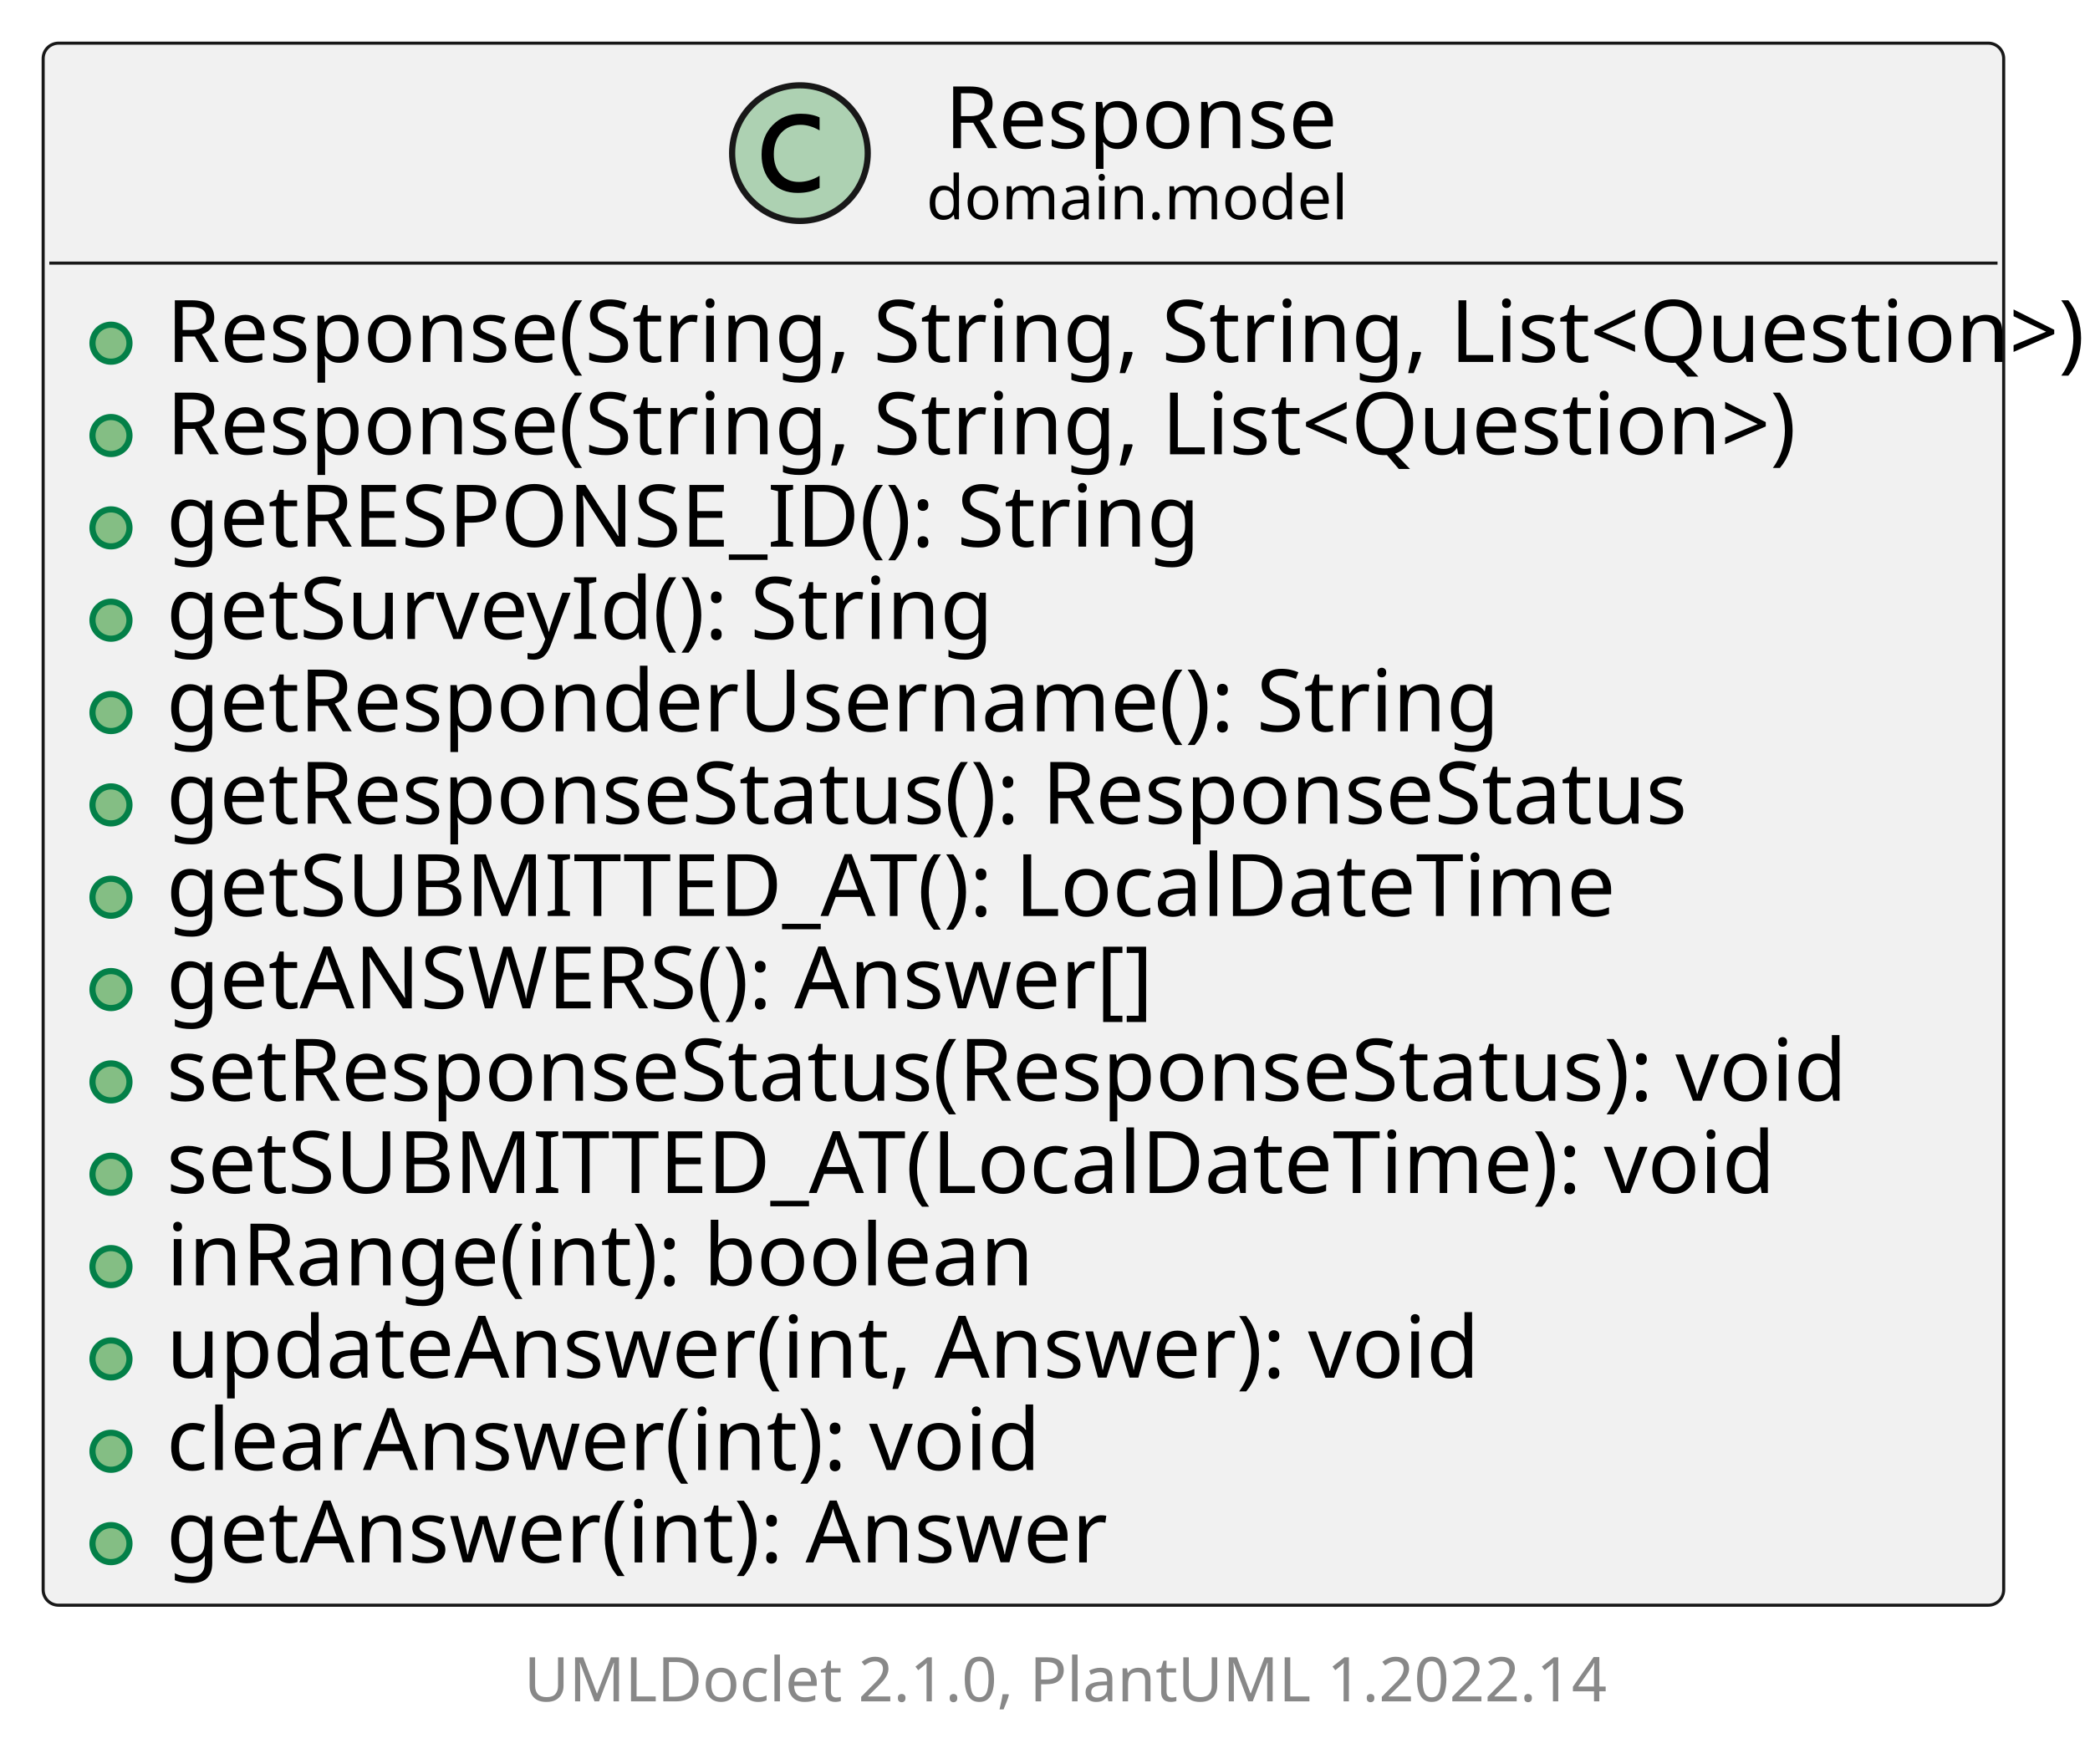
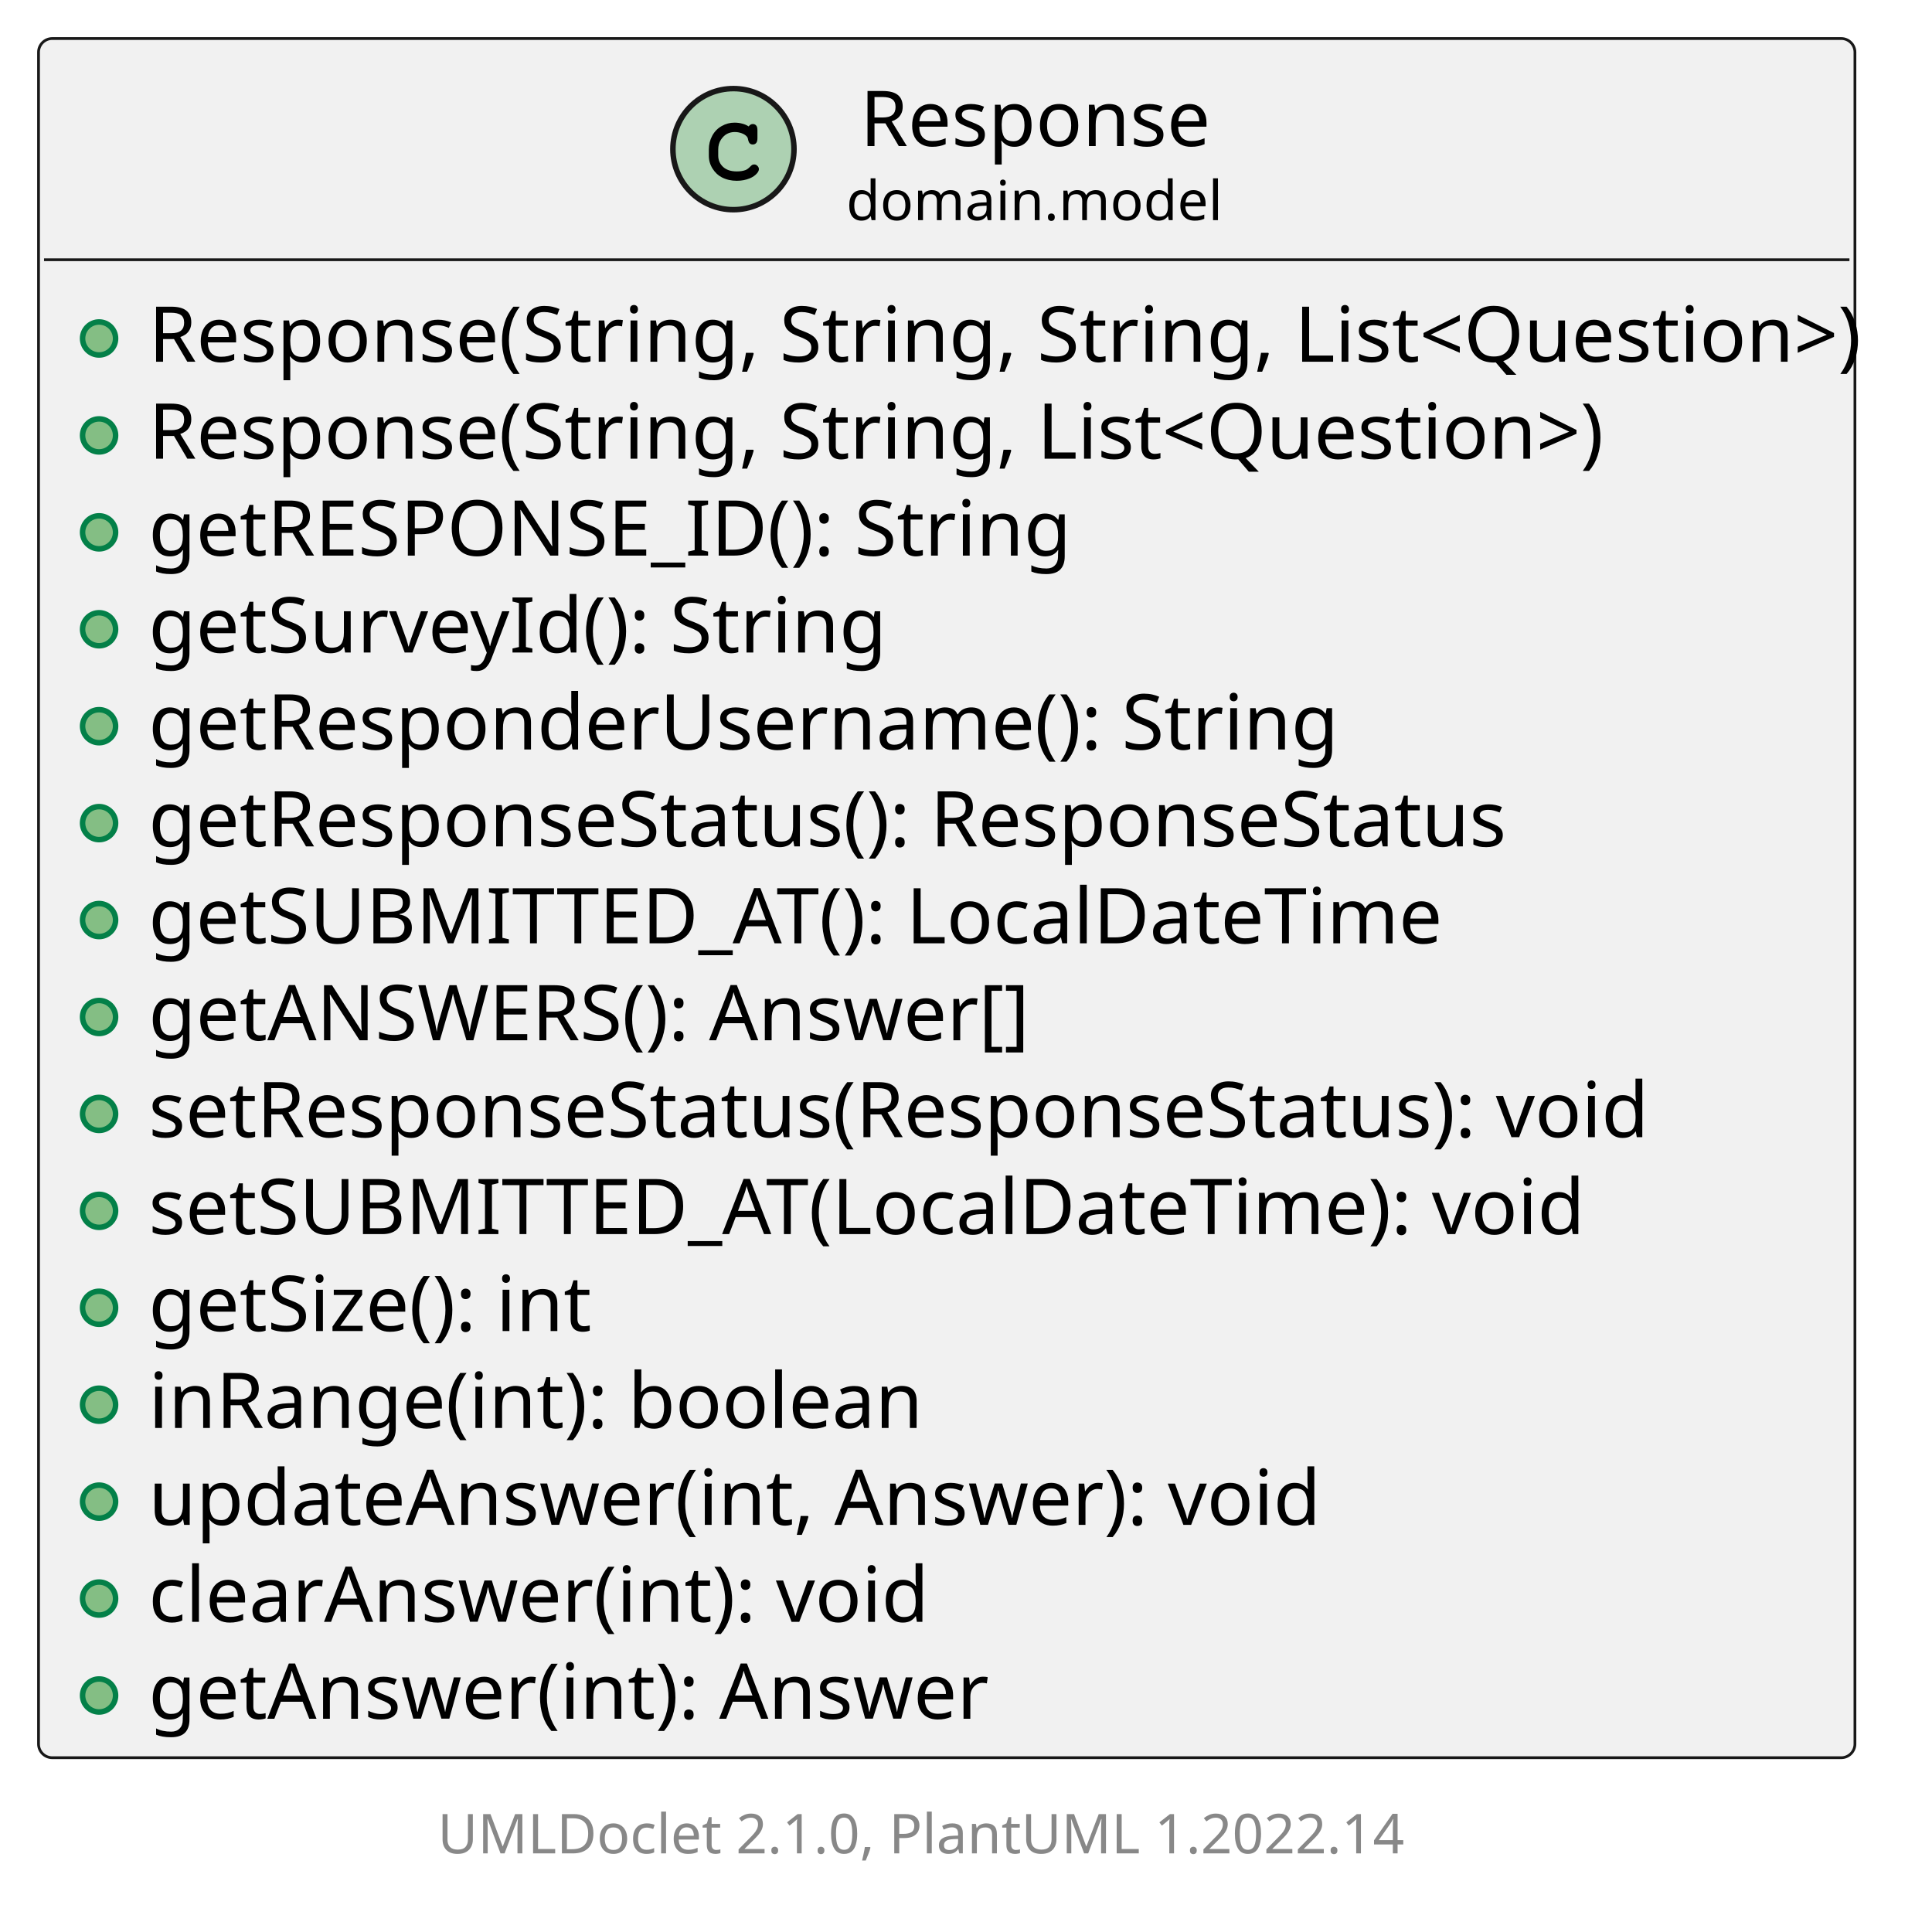
- <svg xmlns="http://www.w3.org/2000/svg" xmlns:xlink="http://www.w3.org/1999/xlink" contentStyleType="text/css" height="286px" preserveAspectRatio="none" style="width:339px;height:286px;background:#FFFFFF;" version="1.1" viewBox="0 0 339 286" width="339px" zoomAndPan="magnify">
+ <svg xmlns="http://www.w3.org/2000/svg" xmlns:xlink="http://www.w3.org/1999/xlink" contentStyleType="text/css" height="346px" preserveAspectRatio="none" style="width:351px;height:346px;background:#FFFFFF;" version="1.1" viewBox="0 0 351 346" width="351px" zoomAndPan="magnify">
  <defs />
  <g>
    <a href="Response.html" target="_top" title="Response.html" xlink:actuate="onRequest" xlink:href="Response.html" xlink:show="new" xlink:title="Response.html" xlink:type="simple">
      <g id="elem_domain.model.Response">
-         <rect codeLine="5" fill="#F1F1F1" height="253.361" id="domain.model.Response" rx="2.5" ry="2.5" style="stroke:#181818;stroke-width:0.5;" width="318" x="7" y="7" />
-         <ellipse cx="129.75" cy="24.838" fill="#ADD1B2" rx="11" ry="11" style="stroke:#181818;stroke-width:1.0;" />
-         <path d="M132.938,30.479 Q131.422,31.291 129.391,31.291 Q126.734,31.291 125.125,29.572 Q123.531,27.854 123.531,25.088 Q123.531,22.135 125.328,20.291 Q127.125,18.447 129.875,18.447 Q131.625,18.447 132.938,19.041 L132.938,21.15 Q131.344,20.244 129.859,20.244 Q127.922,20.244 126.719,21.541 Q125.516,22.822 125.516,25.01 Q125.516,27.072 126.625,28.291 Q127.75,29.51 129.578,29.51 Q131.281,29.51 132.938,28.51 L132.938,30.479 Z " fill="#000000" />
-         <text fill="#000000" font-family="sans-serif" font-size="14" lengthAdjust="spacing" textLength="58" x="153.25" y="24.031">Response</text>
-         <text fill="#000000" font-family="sans-serif" font-size="10" lengthAdjust="spacing" textLength="64" x="150.25" y="35.571">domain.model</text>
-         <line style="stroke:#181818;stroke-width:0.5;" x1="8" x2="324" y1="42.676" y2="42.676" />
-         <ellipse cx="18" cy="55.665" fill="#84BE84" rx="3" ry="3" style="stroke:#038048;stroke-width:1.0;" />
-         <text fill="#000000" font-family="sans-serif" font-size="14" lengthAdjust="spacing" textLength="292" x="27" y="58.707">Response(String, String, String, List&lt;Question&gt;)</text>
-         <ellipse cx="18" cy="70.642" fill="#84BE84" rx="3" ry="3" style="stroke:#038048;stroke-width:1.0;" />
-         <text fill="#000000" font-family="sans-serif" font-size="14" lengthAdjust="spacing" textLength="249" x="27" y="73.685">Response(String, String, List&lt;Question&gt;)</text>
-         <ellipse cx="18" cy="85.62" fill="#84BE84" rx="3" ry="3" style="stroke:#038048;stroke-width:1.0;" />
-         <text fill="#000000" font-family="sans-serif" font-size="14" lengthAdjust="spacing" textLength="156" x="27" y="88.662">getRESPONSE_ID(): String</text>
-         <ellipse cx="18" cy="100.597" fill="#84BE84" rx="3" ry="3" style="stroke:#038048;stroke-width:1.0;" />
-         <text fill="#000000" font-family="sans-serif" font-size="14" lengthAdjust="spacing" textLength="124" x="27" y="103.64">getSurveyId(): String</text>
-         <ellipse cx="18" cy="115.575" fill="#84BE84" rx="3" ry="3" style="stroke:#038048;stroke-width:1.0;" />
-         <text fill="#000000" font-family="sans-serif" font-size="14" lengthAdjust="spacing" textLength="198" x="27" y="118.617">getResponderUsername(): String</text>
-         <ellipse cx="18" cy="130.552" fill="#84BE84" rx="3" ry="3" style="stroke:#038048;stroke-width:1.0;" />
-         <text fill="#000000" font-family="sans-serif" font-size="14" lengthAdjust="spacing" textLength="227" x="27" y="133.595">getResponseStatus(): ResponseStatus</text>
-         <ellipse cx="18" cy="145.53" fill="#84BE84" rx="3" ry="3" style="stroke:#038048;stroke-width:1.0;" />
-         <text fill="#000000" font-family="sans-serif" font-size="14" lengthAdjust="spacing" textLength="219" x="27" y="148.572">getSUBMITTED_AT(): LocalDateTime</text>
-         <ellipse cx="18" cy="160.507" fill="#84BE84" rx="3" ry="3" style="stroke:#038048;stroke-width:1.0;" />
-         <text fill="#000000" font-family="sans-serif" font-size="14" lengthAdjust="spacing" textLength="149" x="27" y="163.55">getANSWERS(): Answer[]</text>
-         <ellipse cx="18" cy="175.485" fill="#84BE84" rx="3" ry="3" style="stroke:#038048;stroke-width:1.0;" />
-         <text fill="#000000" font-family="sans-serif" font-size="14" lengthAdjust="spacing" textLength="251" x="27" y="178.527">setResponseStatus(ResponseStatus): void</text>
-         <ellipse cx="18" cy="190.462" fill="#84BE84" rx="3" ry="3" style="stroke:#038048;stroke-width:1.0;" />
-         <text fill="#000000" font-family="sans-serif" font-size="14" lengthAdjust="spacing" textLength="243" x="27" y="193.505">setSUBMITTED_AT(LocalDateTime): void</text>
-         <ellipse cx="18" cy="205.44" fill="#84BE84" rx="3" ry="3" style="stroke:#038048;stroke-width:1.0;" />
-         <text fill="#000000" font-family="sans-serif" font-size="14" lengthAdjust="spacing" textLength="129" x="27" y="208.482">inRange(int): boolean</text>
-         <ellipse cx="18" cy="220.417" fill="#84BE84" rx="3" ry="3" style="stroke:#038048;stroke-width:1.0;" />
-         <text fill="#000000" font-family="sans-serif" font-size="14" lengthAdjust="spacing" textLength="197" x="27" y="223.46">updateAnswer(int, Answer): void</text>
-         <ellipse cx="18" cy="235.395" fill="#84BE84" rx="3" ry="3" style="stroke:#038048;stroke-width:1.0;" />
-         <text fill="#000000" font-family="sans-serif" font-size="14" lengthAdjust="spacing" textLength="130" x="27" y="238.438">clearAnswer(int): void</text>
-         <ellipse cx="18" cy="250.373" fill="#84BE84" rx="3" ry="3" style="stroke:#038048;stroke-width:1.0;" />
-         <text fill="#000000" font-family="sans-serif" font-size="14" lengthAdjust="spacing" textLength="141" x="27" y="253.415">getAnswer(int): Answer</text>
+         <rect codeLine="5" fill="#F1F1F1" height="312.328" id="domain.model.Response" rx="2.5" ry="2.5" style="stroke:#181818;stroke-width:0.5;" width="330" x="7" y="7" />
+         <ellipse cx="133.25" cy="27.094" fill="#ADD1B2" rx="11" ry="11" style="stroke:#181818;stroke-width:1.0;" />
+         <path d="M136.016,22.969 Q136.172,22.75 136.359,22.641 Q136.547,22.531 136.766,22.531 Q137.141,22.531 137.375,22.797 Q137.609,23.047 137.609,23.656 L137.609,25.109 Q137.609,25.719 137.375,25.984 Q137.141,26.25 136.766,26.25 Q136.422,26.25 136.219,26.047 Q136.016,25.859 135.906,25.344 Q135.859,24.984 135.672,24.797 Q135.344,24.422 134.734,24.203 Q134.125,23.984 133.5,23.984 Q132.734,23.984 132.094,24.312 Q131.469,24.641 130.969,25.391 Q130.484,26.141 130.484,27.172 L130.484,28.266 Q130.484,29.5 131.375,30.328 Q132.266,31.141 133.859,31.141 Q134.797,31.141 135.453,30.891 Q135.844,30.734 136.266,30.297 Q136.531,30.031 136.672,29.953 Q136.828,29.875 137.031,29.875 Q137.359,29.875 137.609,30.141 Q137.875,30.391 137.875,30.734 Q137.875,31.078 137.531,31.484 Q137.031,32.062 136.234,32.391 Q135.156,32.844 133.859,32.844 Q132.344,32.844 131.141,32.219 Q130.156,31.719 129.469,30.656 Q128.781,29.578 128.781,28.297 L128.781,27.141 Q128.781,25.812 129.391,24.672 Q130.016,23.516 131.109,22.906 Q132.203,22.281 133.438,22.281 Q134.172,22.281 134.812,22.453 Q135.469,22.609 136.016,22.969 Z " fill="#000000" />
+         <text fill="#000000" font-family="sans-serif" font-size="14" lengthAdjust="spacing" textLength="64" x="156.25" y="26.533">Response</text>
+         <text fill="#000000" font-family="sans-serif" font-size="10" lengthAdjust="spacing" textLength="69" x="153.75" y="39.99">domain.model</text>
+         <line style="stroke:#181818;stroke-width:0.5;" x1="8" x2="336" y1="47.188" y2="47.188" />
+         <ellipse cx="18" cy="61.492" fill="#84BE84" rx="3" ry="3" style="stroke:#038048;stroke-width:1.0;" />
+         <text fill="#000000" font-family="sans-serif" font-size="14" lengthAdjust="spacing" textLength="304" x="27" y="65.721">Response(String, String, String, List&lt;Question&gt;)</text>
+         <ellipse cx="18" cy="79.102" fill="#84BE84" rx="3" ry="3" style="stroke:#038048;stroke-width:1.0;" />
+         <text fill="#000000" font-family="sans-serif" font-size="14" lengthAdjust="spacing" textLength="259" x="27" y="83.33">Response(String, String, List&lt;Question&gt;)</text>
+         <ellipse cx="18" cy="96.711" fill="#84BE84" rx="3" ry="3" style="stroke:#038048;stroke-width:1.0;" />
+         <text fill="#000000" font-family="sans-serif" font-size="14" lengthAdjust="spacing" textLength="171" x="27" y="100.939">getRESPONSE_ID(): String</text>
+         <ellipse cx="18" cy="114.32" fill="#84BE84" rx="3" ry="3" style="stroke:#038048;stroke-width:1.0;" />
+         <text fill="#000000" font-family="sans-serif" font-size="14" lengthAdjust="spacing" textLength="130" x="27" y="118.549">getSurveyId(): String</text>
+         <ellipse cx="18" cy="131.93" fill="#84BE84" rx="3" ry="3" style="stroke:#038048;stroke-width:1.0;" />
+         <text fill="#000000" font-family="sans-serif" font-size="14" lengthAdjust="spacing" textLength="209" x="27" y="136.158">getResponderUsername(): String</text>
+         <ellipse cx="18" cy="149.539" fill="#84BE84" rx="3" ry="3" style="stroke:#038048;stroke-width:1.0;" />
+         <text fill="#000000" font-family="sans-serif" font-size="14" lengthAdjust="spacing" textLength="246" x="27" y="153.768">getResponseStatus(): ResponseStatus</text>
+         <ellipse cx="18" cy="167.148" fill="#84BE84" rx="3" ry="3" style="stroke:#038048;stroke-width:1.0;" />
+         <text fill="#000000" font-family="sans-serif" font-size="14" lengthAdjust="spacing" textLength="237" x="27" y="171.377">getSUBMITTED_AT(): LocalDateTime</text>
+         <ellipse cx="18" cy="184.758" fill="#84BE84" rx="3" ry="3" style="stroke:#038048;stroke-width:1.0;" />
+         <text fill="#000000" font-family="sans-serif" font-size="14" lengthAdjust="spacing" textLength="160" x="27" y="188.986">getANSWERS(): Answer[]</text>
+         <ellipse cx="18" cy="202.367" fill="#84BE84" rx="3" ry="3" style="stroke:#038048;stroke-width:1.0;" />
+         <text fill="#000000" font-family="sans-serif" font-size="14" lengthAdjust="spacing" textLength="271" x="27" y="206.596">setResponseStatus(ResponseStatus): void</text>
+         <ellipse cx="18" cy="219.977" fill="#84BE84" rx="3" ry="3" style="stroke:#038048;stroke-width:1.0;" />
+         <text fill="#000000" font-family="sans-serif" font-size="14" lengthAdjust="spacing" textLength="262" x="27" y="224.205">setSUBMITTED_AT(LocalDateTime): void</text>
+         <ellipse cx="18" cy="237.586" fill="#84BE84" rx="3" ry="3" style="stroke:#038048;stroke-width:1.0;" />
+         <text fill="#000000" font-family="sans-serif" font-size="14" lengthAdjust="spacing" textLength="79" x="27" y="241.815">getSize(): int</text>
+         <ellipse cx="18" cy="255.195" fill="#84BE84" rx="3" ry="3" style="stroke:#038048;stroke-width:1.0;" />
+         <text fill="#000000" font-family="sans-serif" font-size="14" lengthAdjust="spacing" textLength="137" x="27" y="259.424">inRange(int): boolean</text>
+         <ellipse cx="18" cy="272.805" fill="#84BE84" rx="3" ry="3" style="stroke:#038048;stroke-width:1.0;" />
+         <text fill="#000000" font-family="sans-serif" font-size="14" lengthAdjust="spacing" textLength="203" x="27" y="277.033">updateAnswer(int, Answer): void</text>
+         <ellipse cx="18" cy="290.414" fill="#84BE84" rx="3" ry="3" style="stroke:#038048;stroke-width:1.0;" />
+         <text fill="#000000" font-family="sans-serif" font-size="14" lengthAdjust="spacing" textLength="136" x="27" y="294.643">clearAnswer(int): void</text>
+         <ellipse cx="18" cy="308.023" fill="#84BE84" rx="3" ry="3" style="stroke:#038048;stroke-width:1.0;" />
+         <text fill="#000000" font-family="sans-serif" font-size="14" lengthAdjust="spacing" textLength="145" x="27" y="312.252">getAnswer(int): Answer</text>
      </g>
    </a>
-     <text fill="#888888" font-family="sans-serif" font-size="10" lengthAdjust="spacing" textLength="161" x="85" y="275.955">UMLDoclet 2.1.0, PlantUML 1.2022.14</text>
+     <text fill="#888888" font-family="sans-serif" font-size="10" lengthAdjust="spacing" textLength="184" x="79.5" y="336.709">UMLDoclet 2.1.0, PlantUML 1.2022.14</text>
  </g>
</svg>
